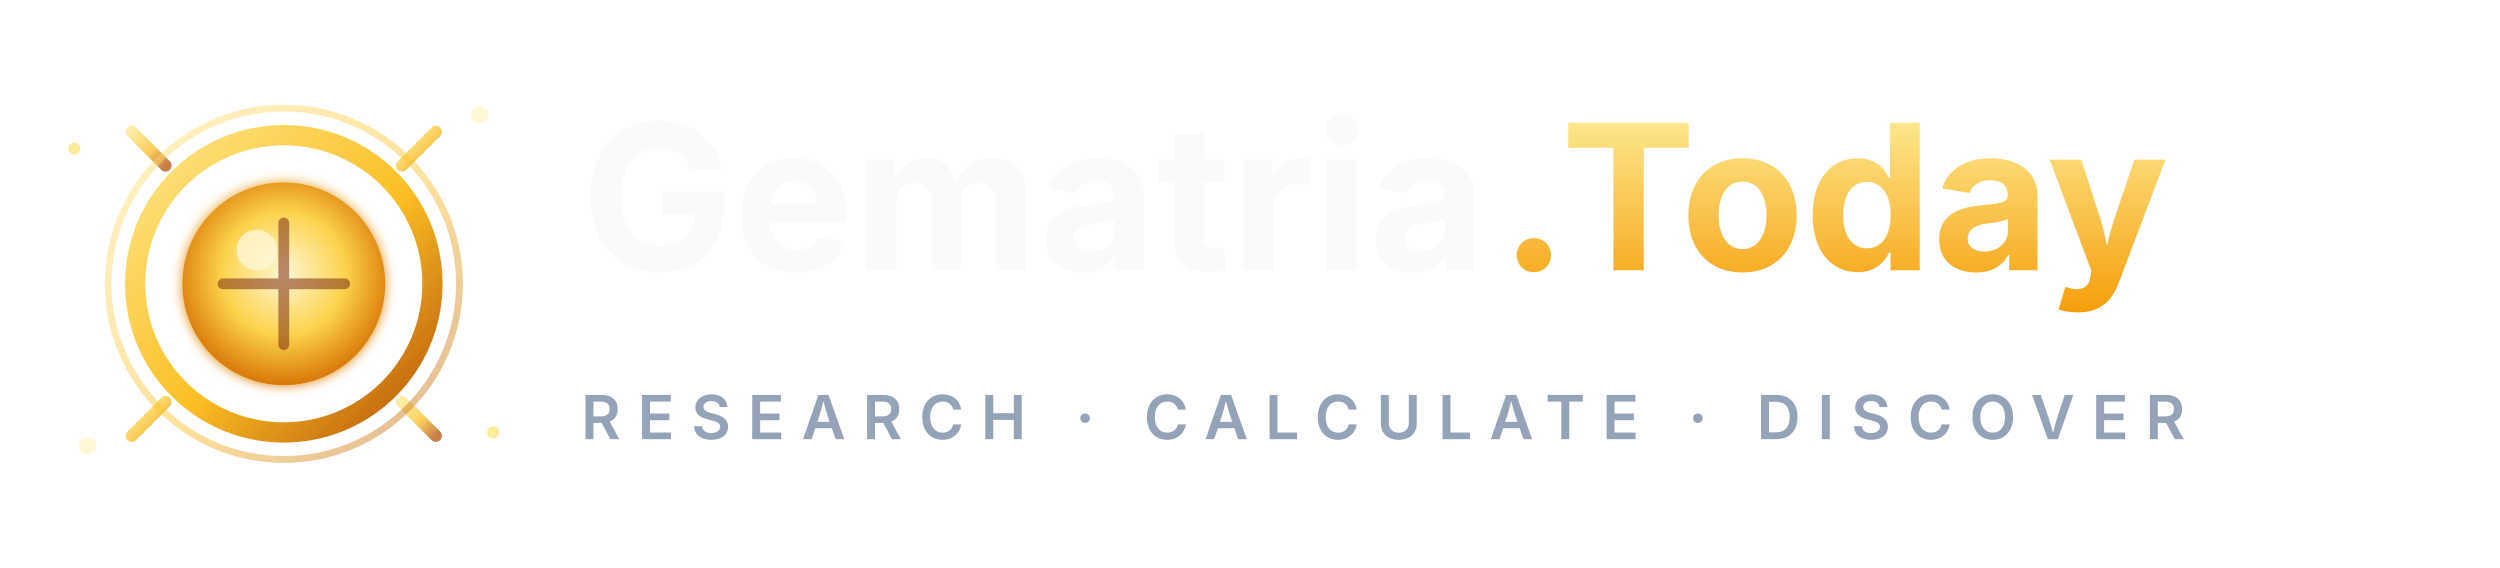
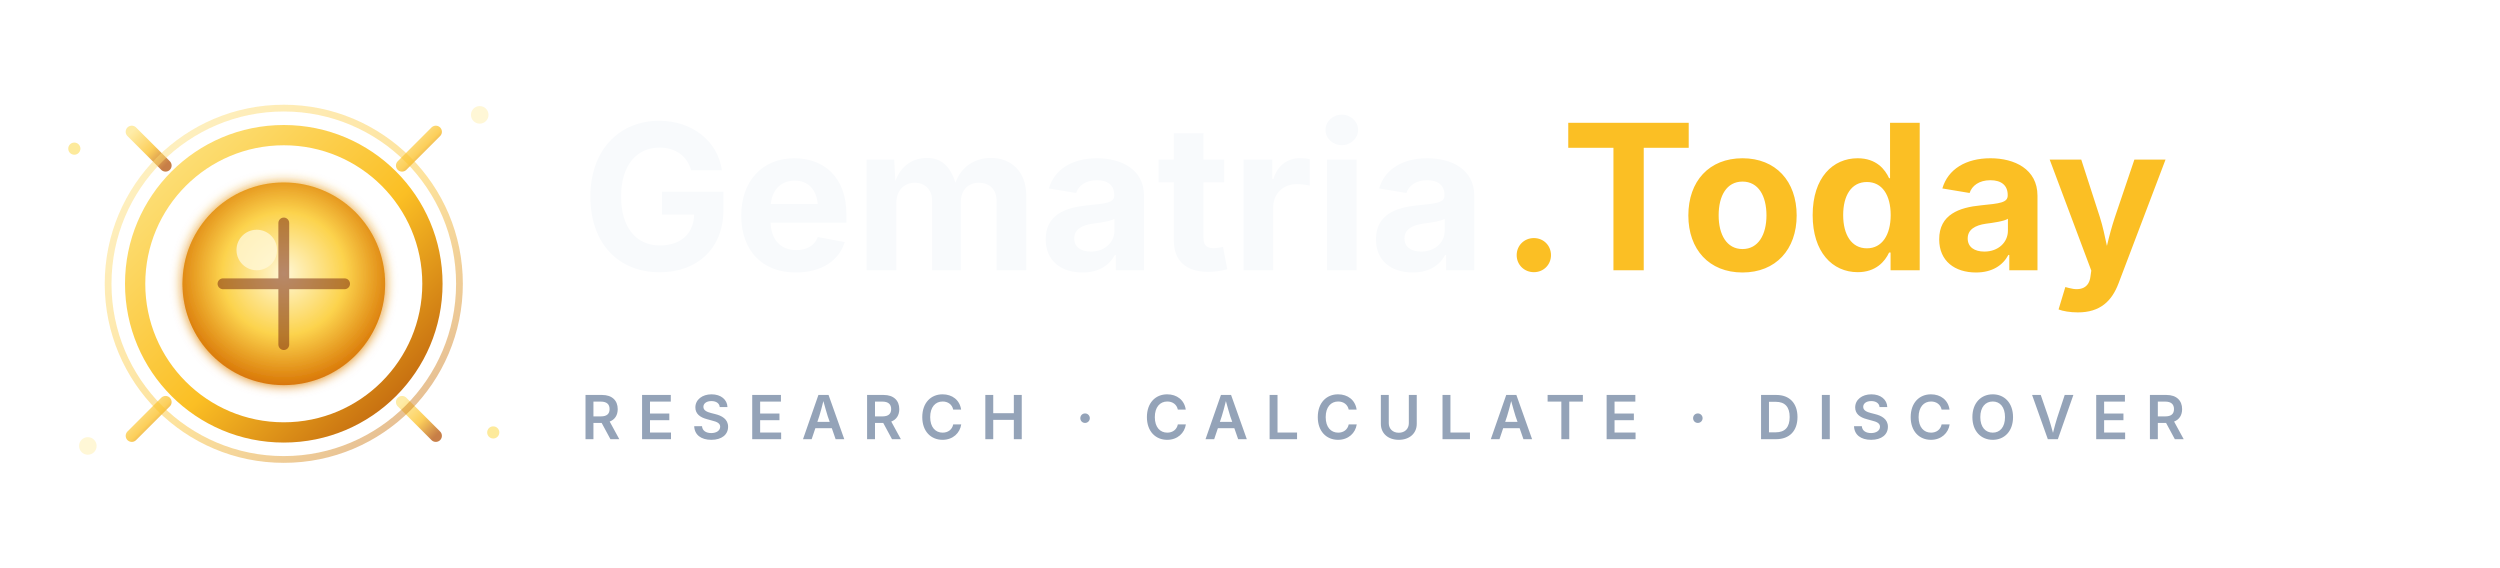
<svg xmlns="http://www.w3.org/2000/svg" viewBox="0 0 370 84" role="img" aria-labelledby="title desc">
  <defs>
    <linearGradient id="ringGrad" x1="0" y1="0" x2="1" y2="1">
      <stop offset="0%" stop-color="#fde68a" />
      <stop offset="55%" stop-color="#fbbf24" />
      <stop offset="100%" stop-color="#b45309" />
    </linearGradient>
    <radialGradient id="coreGrad" cx="50%" cy="45%" r="55%">
      <stop offset="0%" stop-color="#fff7d6" />
      <stop offset="55%" stop-color="#fcd34d" />
      <stop offset="100%" stop-color="#d97706" />
    </radialGradient>
    <linearGradient id="wordGrad" x1="0" y1="0" x2="0" y2="1">
      <stop offset="0%" stop-color="#ffffff" />
      <stop offset="100%" stop-color="#c7d2fe" />
    </linearGradient>
    <linearGradient id="todayGrad" x1="0" y1="0" x2="0" y2="1">
      <stop offset="0%" stop-color="#fde68a" />
      <stop offset="100%" stop-color="#f59e0b" />
    </linearGradient>
    <linearGradient id="ruleGrad" x1="0" y1="0" x2="1" y2="0">
      <stop offset="0%" stop-color="#fbbf24" stop-opacity="0" />
      <stop offset="20%" stop-color="#fbbf24" stop-opacity="0.55" />
      <stop offset="80%" stop-color="#fbbf24" stop-opacity="0.25" />
      <stop offset="100%" stop-color="#fbbf24" stop-opacity="0" />
    </linearGradient>
    <filter id="softGlow" x="-30%" y="-30%" width="160%" height="160%">
      <feGaussianBlur stdDeviation="0.9" result="b" />
      <feMerge>
        <feMergeNode in="b" />
        <feMergeNode in="SourceGraphic" />
      </feMerge>
    </filter>
  </defs>
  <g transform="translate(8,8)">
    <g stroke="url(#ringGrad)" stroke-linecap="round" fill="none">
      <line x1="34" y1="1" x2="34" y2="9" stroke-width="2.4" />
      <line x1="34" y1="59" x2="34" y2="67" stroke-width="2.4" />
      <line x1="1" y1="34" x2="9" y2="34" stroke-width="2.4" />
      <line x1="59" y1="34" x2="67" y2="34" stroke-width="2.4" />
      <line x1="11.5" y1="11.5" x2="16.5" y2="16.5" stroke-width="1.8" opacity="0.75" />
      <line x1="51.5" y1="51.5" x2="56.5" y2="56.5" stroke-width="1.8" opacity="0.75" />
      <line x1="56.5" y1="11.5" x2="51.5" y2="16.5" stroke-width="1.8" opacity="0.75" />
      <line x1="11.5" y1="56.5" x2="16.5" y2="51.5" stroke-width="1.8" opacity="0.75" />
    </g>
    <circle cx="34" cy="34" r="26" fill="none" stroke="url(#ringGrad)" stroke-width="1" opacity="0.45" />
    <circle cx="34" cy="34" r="22" fill="none" stroke="url(#ringGrad)" stroke-width="3" />
    <circle cx="34" cy="34" r="15" fill="url(#coreGrad)" filter="url(#softGlow)" />
    <g stroke="#7c2d12" stroke-linecap="round" opacity="0.55">
      <line x1="34" y1="25" x2="34" y2="43" stroke-width="1.6" />
      <line x1="25" y1="34" x2="43" y2="34" stroke-width="1.6" />
    </g>
    <circle cx="30" cy="29" r="3" fill="#fff7d6" opacity="0.8" />
    <circle cx="63" cy="9" r="1.3" fill="#fff7d6" />
    <circle cx="5" cy="58" r="1.3" fill="#fff7d6" />
    <circle cx="65" cy="56" r="0.9" fill="#fde68a" opacity="0.85" />
    <circle cx="3" cy="14" r="0.9" fill="#fde68a" opacity="0.85" />
  </g>
-   <text x="86" y="40" font-family="'Inter','Segoe UI',Roboto,Arial,sans-serif" font-size="30" font-weight="700" letter-spacing="0" fill="#f8fafc" text-rendering="geometricPrecision">Gematria</text>
-   <text x="222" y="40" font-family="'Inter','Segoe UI',Roboto,Arial,sans-serif" font-size="30" font-weight="700" letter-spacing="0" fill="url(#todayGrad)" text-rendering="geometricPrecision">.Today</text>
+   <text x="86" y="40" font-family="'Inter','Segoe UI',Roboto,Arial,sans-serif" font-size="30" font-weight="700" letter-spacing="0" dominant-baseline="alphabetic" fill="#f8fafc" text-rendering="geometricPrecision">Gematria</text>
+   <text x="222" y="40" font-family="'Inter','Segoe UI',Roboto,Arial,sans-serif" font-size="30" font-weight="700" letter-spacing="0" dominant-baseline="alphabetic" fill="#fbbf24" text-rendering="geometricPrecision">.Today</text>
  <line x1="86" y1="51" x2="320" y2="51" stroke="url(#ruleGrad)" stroke-width="0.75" />
  <text x="86" y="65" font-family="'Inter','Segoe UI',Roboto,Arial,sans-serif" font-size="9" font-weight="600" letter-spacing="2.5" fill="#94a3b8" text-rendering="geometricPrecision">RESEARCH · CALCULATE · DISCOVER</text>
</svg>
